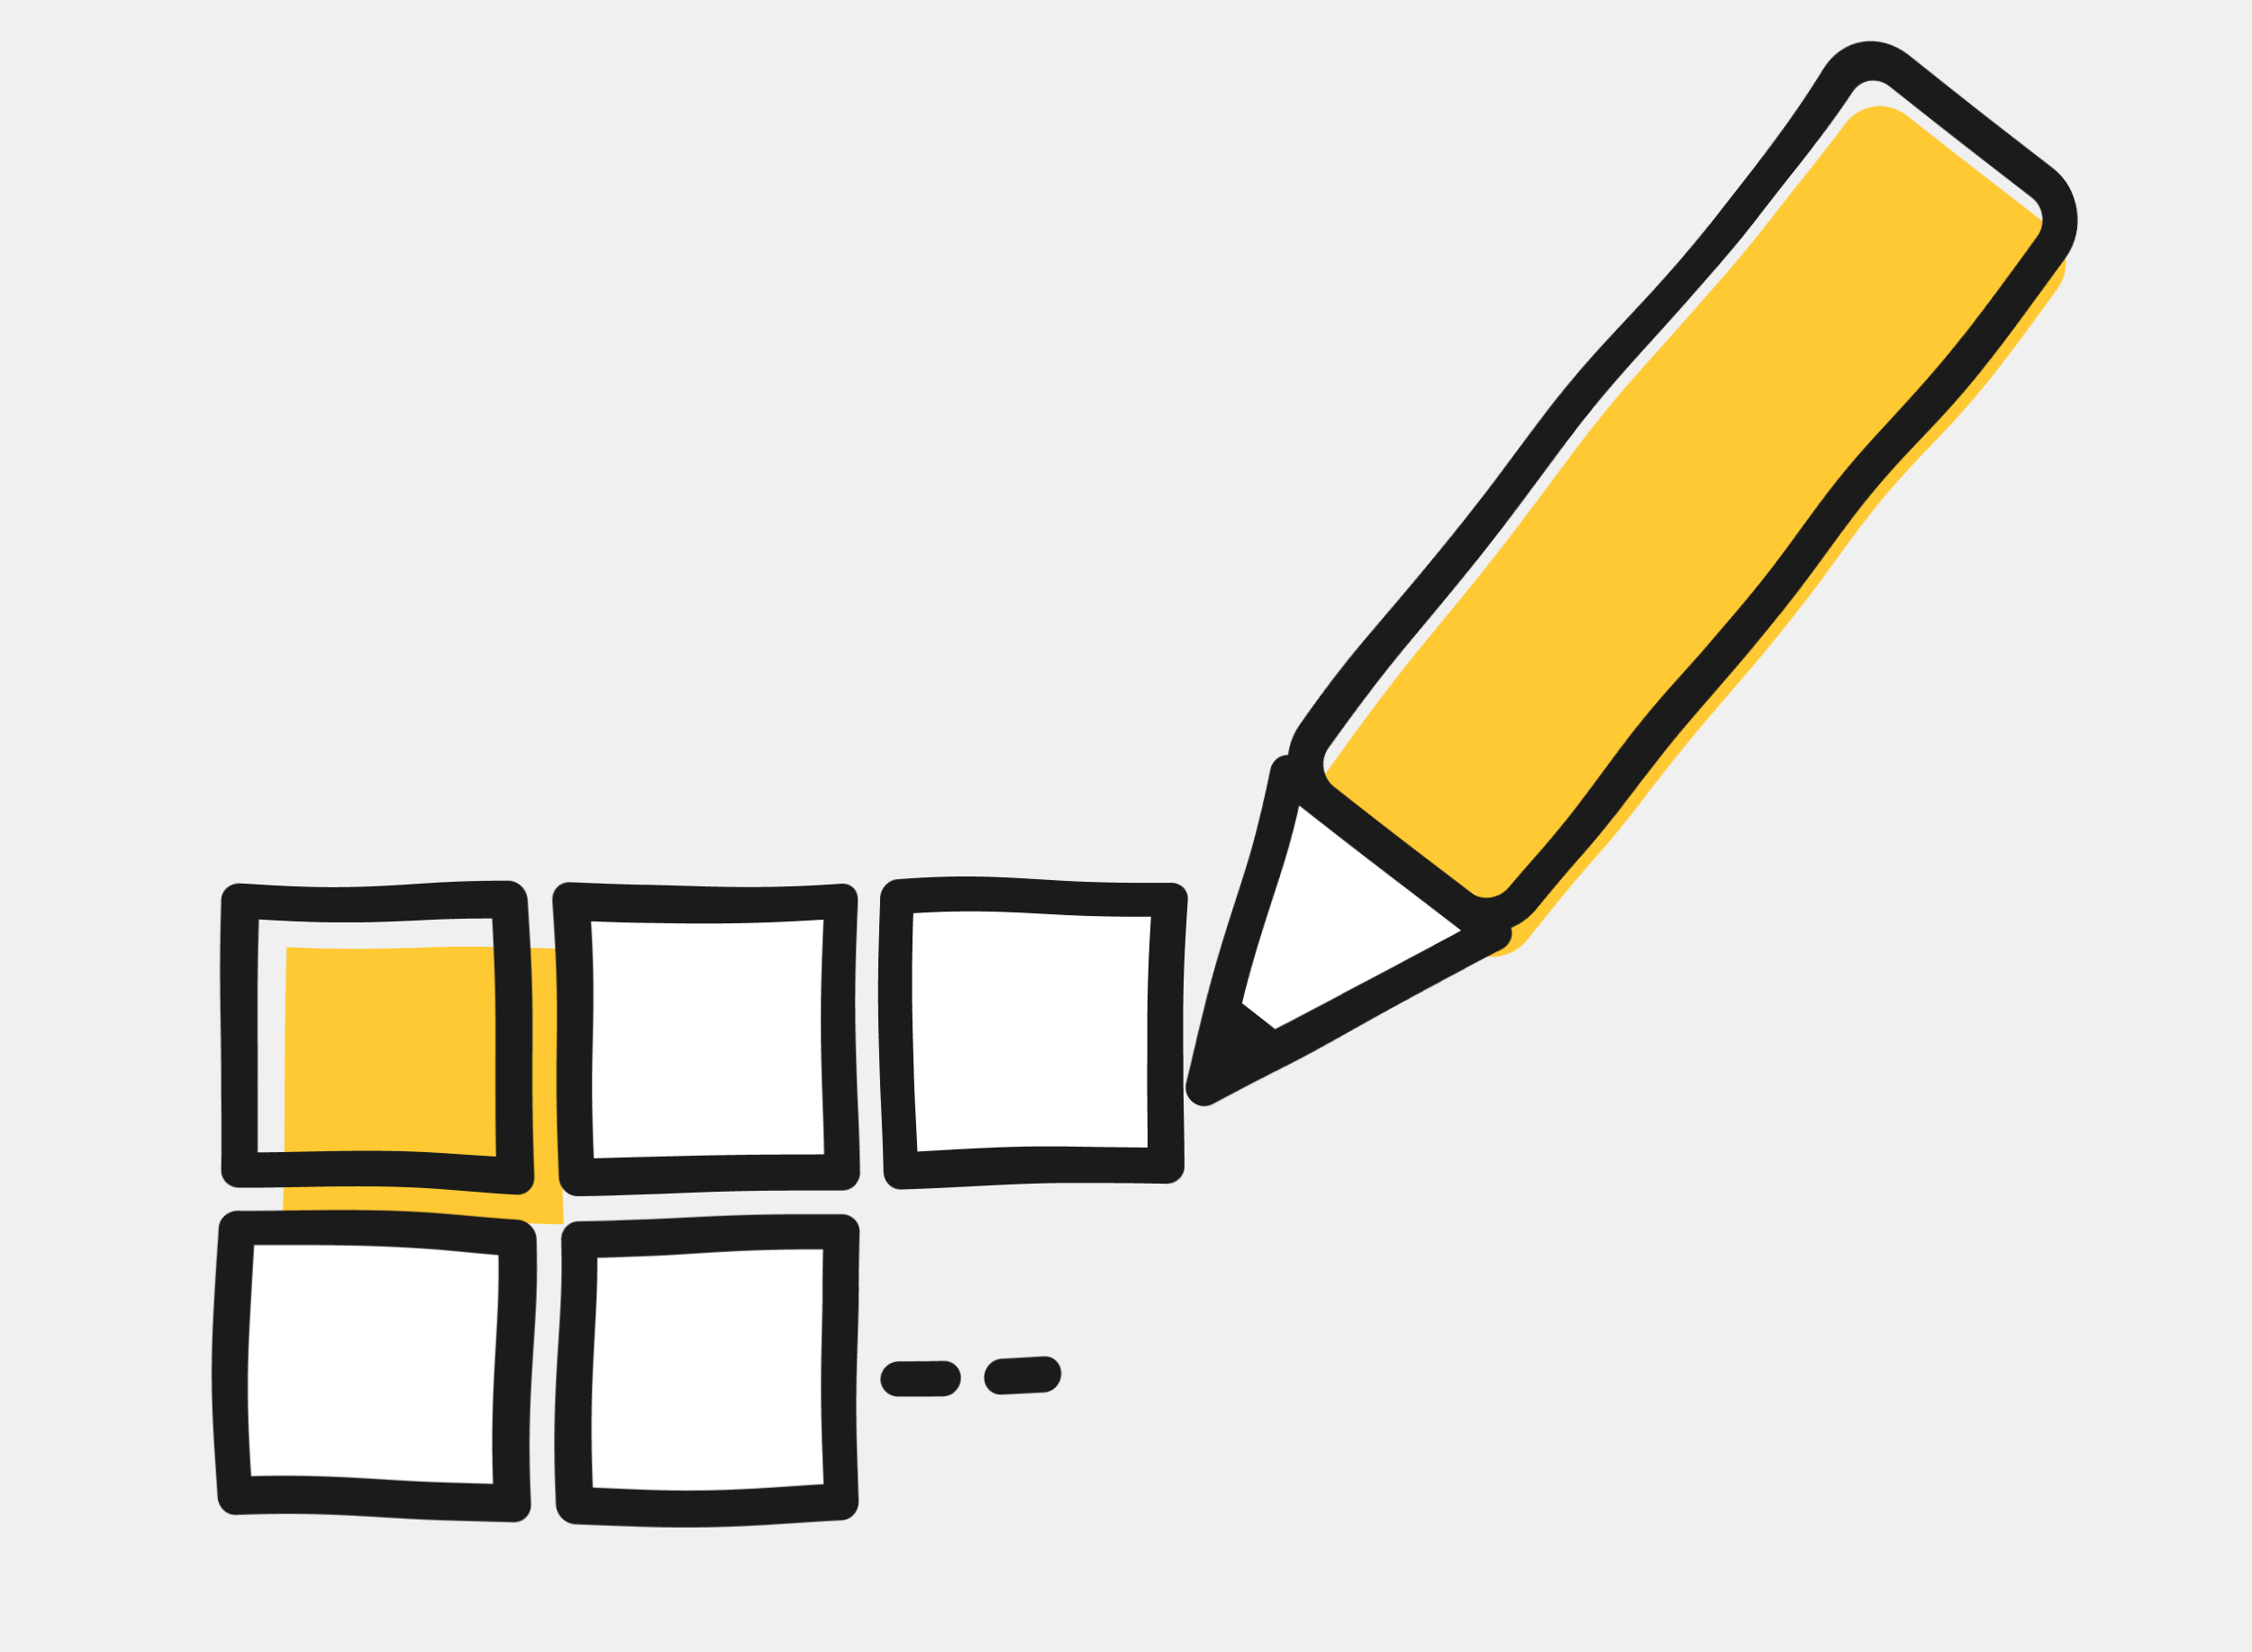
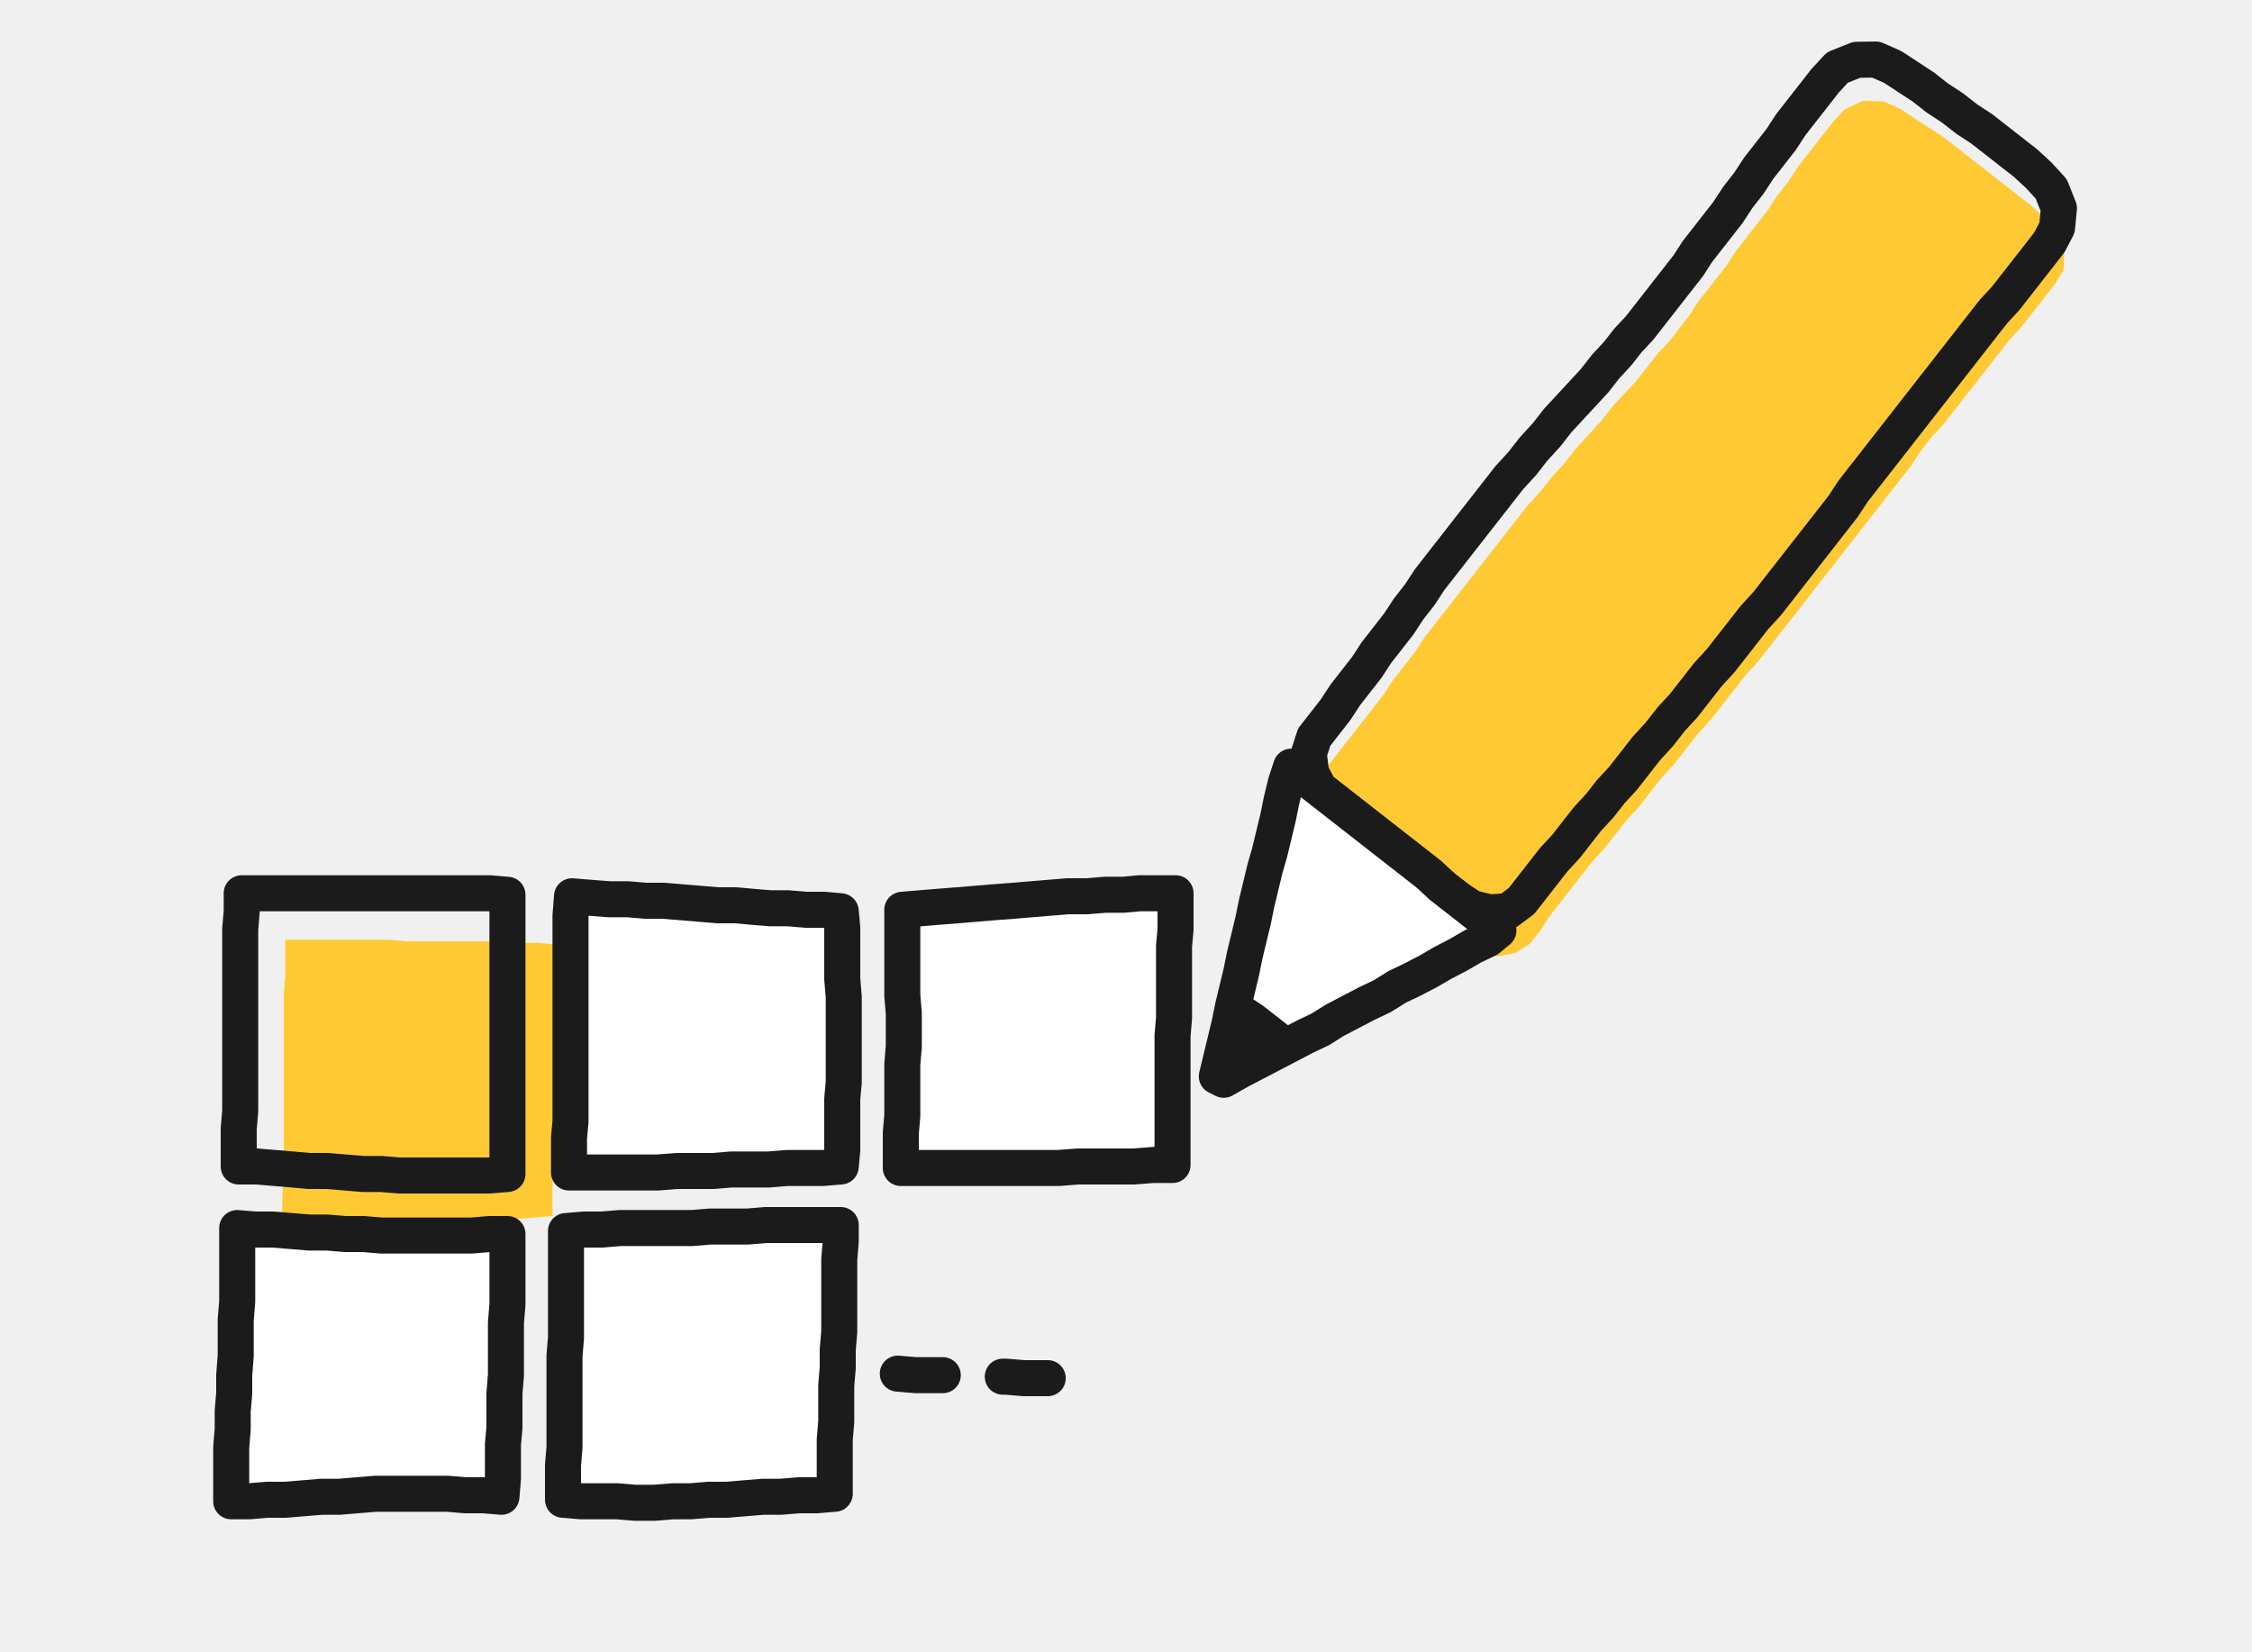
<svg xmlns="http://www.w3.org/2000/svg" viewBox="0 0 150 110" width="150" height="110">
-   <defs>
-     <filter id="rough" x="-20%" y="-20%" width="140%" height="140%">
-       <feTurbulence type="fractalNoise" baseFrequency="0.035" numOctaves="2" seed="7" />
-       <feDisplacementMap in="SourceGraphic" scale="2.4" />
-     </filter>
-   </defs>
-   <g filter="url(#rough)">
-     <rect x="19" y="63" width="18" height="18" fill="#FFC933" />
-     <rect x="16" y="60" width="18" height="18" fill="none" stroke="#1B1B1B" stroke-width="2.4" stroke-linecap="round" stroke-linejoin="round" />
-     <rect x="38" y="60" width="18" height="18" fill="#FFFFFF" stroke="#1B1B1B" stroke-width="2.4" stroke-linecap="round" stroke-linejoin="round" />
-     <rect x="60" y="60" width="18" height="18" fill="#FFFFFF" stroke="#1B1B1B" stroke-width="2.4" stroke-linecap="round" stroke-linejoin="round" />
-     <rect x="16" y="82" width="18" height="18" fill="#FFFFFF" stroke="#1B1B1B" stroke-width="2.4" stroke-linecap="round" stroke-linejoin="round" />
-     <rect x="38" y="82" width="18" height="18" fill="#FFFFFF" stroke="#1B1B1B" stroke-width="2.4" stroke-linecap="round" stroke-linejoin="round" />
-     <path d="M60 92 l12 0" fill="none" stroke="#1B1B1B" stroke-width="2.4" stroke-linecap="round" stroke-linejoin="round" stroke-dasharray="3 4" />
+   <g>
+     <path fill="#FFC933" d="M19 62.6L20.1 62.6 21.3 62.6 22.4 62.6 23.6 62.6 24.7 62.6 25.9 62.6 27.1 62.7 28.3 62.7 29.5 62.7 30.7 62.7 32 62.7 33.2 62.7 34.5 62.8 35.7 62.8 37 62.9 37 64.1 37 65.4 37 66.7 37 68 37 69.2 37 70.5 37 71.7 36.9 72.9 36.9 74.1 36.9 75.3 36.9 76.4 36.9 77.6 36.8 78.7 36.8 79.9 36.8 81 35.6 81.1 34.4 81.2 33.2 81.2 32 81.2 30.8 81.3 29.6 81.3 28.4 81.3 27.2 81.3 26 81.3 24.8 81.2 23.6 81.2 22.4 81.1 21.2 81.1 20 81 18.8 80.9 18.8 79.7 18.9 78.5 18.9 77.2 18.9 76 18.9 74.8 18.9 73.5 18.9 72.3 18.9 71.1 18.9 69.9 18.9 68.6 18.9 67.4 18.9 66.2 19 65 19 63.8Z" />
+     <path fill="none" stroke="#1B1B1B" stroke-width="2.4" stroke-linecap="round" stroke-linejoin="round" d="M16.1 59.5L17.2 59.5 18.4 59.5 19.6 59.5 20.7 59.5 21.9 59.5 23 59.5 24.2 59.5 25.3 59.5 26.5 59.5 27.7 59.5 28.9 59.5 30.1 59.5 31.3 59.5 32.6 59.5 33.8 59.6 33.8 60.8 33.8 62.1 33.8 63.4 33.8 64.7 33.8 66 33.8 67.3 33.8 68.5 33.8 69.8 33.8 71 33.8 72.3 33.8 73.5 33.8 74.7 33.8 75.9 33.8 77 33.8 78.2 32.6 78.3 31.4 78.3 30.2 78.3 29 78.3 27.8 78.3 26.6 78.3 25.4 78.2 24.2 78.2 23 78.1 21.8 78 20.6 78 19.5 77.9 18.3 77.8 17.1 77.7 15.9 77.7 15.9 76.4 15.9 75.2 16 74 16 72.7 16 71.5 16 70.3 16 69.1 16 67.9 16 66.7 16 65.5 16 64.3 16 63.1 16 61.9 16.1 60.7Z" />
+     <path fill="#FFFFFF" stroke="#1B1B1B" stroke-width="2.4" stroke-linecap="round" stroke-linejoin="round" d="M38.1 59.7L39.3 59.8 40.6 59.9 41.8 59.9 43 60 44.2 60 45.4 60.1 46.6 60.2 47.8 60.3 49 60.3 50.1 60.4 51.3 60.5 52.5 60.5 53.7 60.6 54.9 60.6 56 60.7 56.1 61.8 56.1 63 56.1 64.1 56.1 65.2 56.2 66.4 56.2 67.5 56.2 68.6 56.2 69.8 56.2 70.9 56.2 72.1 56.1 73.2 56.1 74.4 56.1 75.5 56.1 76.6 56 77.7 54.8 77.8 53.6 77.8 52.4 77.8 51.2 77.9 49.9 77.9 48.7 77.9 47.5 78 46.3 78 45.1 78 43.8 78.1 42.7 78.1 41.5 78.1 40.3 78.1 39.1 78.1 37.9 78.1 37.9 77 37.9 75.8 38 74.7 38 73.5 38 72.3 38 71.1 38 69.9 38 68.6 38 67.4 38 66.1 38 64.8 38 63.5 38 62.3 38 61Z" />
+     <path fill="#FFFFFF" stroke="#1B1B1B" stroke-width="2.4" stroke-linecap="round" stroke-linejoin="round" d="M60.1 60.6L61.3 60.5 62.5 60.4 63.8 60.3 65 60.2 66.2 60.1 67.5 60 68.7 59.9 69.9 59.8 71.1 59.7 72.4 59.7 73.6 59.6 74.8 59.6 75.9 59.5 77.1 59.5 78.3 59.5 78.3 60.7 78.3 61.9 78.2 63 78.2 64.2 78.2 65.4 78.2 66.6 78.2 67.8 78.1 69 78.1 70.2 78.1 71.4 78.1 72.6 78.1 73.9 78.1 75.1 78.1 76.3 78.1 77.6 76.8 77.6 75.5 77.7 74.3 77.7 73 77.7 71.8 77.7 70.5 77.8 69.3 77.8 68.1 77.8 66.9 77.8 65.8 77.8 64.6 77.8 63.5 77.8 62.3 77.8 61.2 77.8 60 77.8 60 76.6 60 75.5 60.1 74.3 60.1 73.2 60.1 72 60.1 70.9 60.2 69.7 60.2 68.6 60.2 67.5 60.1 66.3 60.1 65.2 60.1 64 60.1 62.9 60.1 61.7Z" />
+     <path fill="#FFFFFF" stroke="#1B1B1B" stroke-width="2.4" stroke-linecap="round" stroke-linejoin="round" d="M15.8 81.8L17 81.9 18.2 81.9 19.4 82 20.6 82.1 21.8 82.1 23 82.2 24.2 82.2 25.4 82.3 26.6 82.3 27.8 82.3 29 82.3 30.2 82.3 31.4 82.3 32.6 82.2 33.8 82.2 33.8 83.3 33.8 84.5 33.8 85.7 33.8 86.9 33.7 88.1 33.7 89.3 33.7 90.5 33.7 91.6 33.6 92.8 33.6 93.9 33.6 95.1 33.5 96.2 33.5 97.4 33.5 98.5 33.4 99.7 32.2 99.6 31 99.6 29.8 99.5 28.6 99.5 27.4 99.5 26.2 99.5 25 99.5 23.8 99.6 22.6 99.7 21.4 99.7 20.2 99.8 19 99.9 17.8 99.9 16.6 100 15.4 100 15.4 98.8 15.4 97.6 15.4 96.4 15.5 95.2 15.5 94 15.6 92.8 15.6 91.6 15.7 90.3 15.7 89.1 15.7 87.9 15.8 86.7 15.8 85.5 15.8 84.3 15.8 83.1Z" />
+     <path fill="#FFFFFF" stroke="#1B1B1B" stroke-width="2.4" stroke-linecap="round" stroke-linejoin="round" d="M37.7 82L38.9 81.9 40.1 81.9 41.3 81.8 42.5 81.8 43.7 81.8 44.9 81.8 46.1 81.8 47.3 81.7 48.6 81.7 49.8 81.7 51 81.6 52.3 81.6 53.5 81.6 54.7 81.6 56 81.6 56 82.7 55.9 83.9 55.9 85.1 55.9 86.3 55.9 87.5 55.9 88.7 55.8 89.9 55.8 91.1 55.7 92.3 55.7 93.5 55.7 94.7 55.6 95.9 55.6 97.1 55.6 98.3 55.6 99.5 54.4 99.6 53.2 99.6 52 99.7 50.8 99.7 49.6 99.8 48.4 99.9 47.2 99.9 46 100 44.8 100 43.6 100.1 42.3 100.1 41.1 100 39.9 100 38.7 100 37.5 99.9 37.5 98.7 37.5 97.6 37.6 96.4 37.6 95.2 37.6 94 37.6 92.8 37.6 91.5 37.6 90.3 37.7 89.1 37.7 87.9 37.7 86.7 37.7 85.5 37.7 84.3 37.7 83.1Z" />
+     <path fill="none" stroke="#1B1B1B" stroke-width="2.4" stroke-linecap="round" stroke-linejoin="round" stroke-dasharray="3 4" d="M59.8 91.5L61 91.6 62.2 91.6 63.4 91.6 64.6 91.7 65.8 91.7 67 91.7 68.2 91.8 69.4 91.8 70.6 91.8 71.9 91.8" />
    <g transform="rotate(38 110 40)">
-       <rect x="100" y="4" width="18" height="62" rx="3" fill="#FFC933" />
-       <rect x="98" y="2" width="18" height="62" rx="3" fill="none" stroke="#1B1B1B" stroke-width="2.4" stroke-linecap="round" stroke-linejoin="round" />
-       <path d="M98 64 L107 84 L116 64Z" fill="#FFFFFF" stroke="#1B1B1B" stroke-width="2.4" stroke-linecap="round" stroke-linejoin="round" />
-       <path d="M104 78 L107 84 L110 78Z" fill="#1B1B1B" />
+       <path fill="#FFC933" d="M102.8 4L104 3.9 105.2 3.8 106.4 3.7 107.6 3.7 108.8 3.7 110.1 3.7 111.3 3.7 112.6 3.7 113.8 3.7 115.1 3.8 116.3 4 117.4 4.8 118.1 5.8 118.2 6.9 118.2 8.1 118.2 9.3 118.2 10.4 118.1 11.6 118.1 12.8 118.1 14 118.1 15.2 118.1 16.4 118.1 17.6 118.1 18.8 118 19.9 118 21.1 118.1 22.3 118.1 23.4 118.1 24.6 118.1 25.8 118.1 26.9 118.1 28.1 118.1 29.3 118.1 30.4 118.1 31.6 118.1 32.8 118.1 34 118.1 35.2 118.1 36.4 118.1 37.6 118.1 38.8 118 40 118 41.3 118 42.5 118 43.8 117.9 45.1 117.9 46.4 117.9 47.6 117.8 48.9 117.8 50.1 117.8 51.4 117.7 52.6 117.7 53.8 117.7 54.9 117.6 56.1 117.6 57.3 117.6 58.4 117.6 59.6 117.6 60.7 117.7 61.9 117.7 63 117.3 64.1 116.5 65 115.3 65.4 114.1 65.5 112.9 65.5 111.7 65.5 110.5 65.5 109.3 65.5 108.1 65.5 106.9 65.5 105.7 65.5 104.6 65.5 103.4 65.5 102.3 65.4 101.1 65 100.3 64.1 99.9 62.9 99.8 61.8 99.8 60.6 99.8 59.5 99.8 58.3 99.8 57.1 99.8 55.9 99.7 54.8 99.7 53.6 99.7 52.4 99.6 51.2 99.6 50 99.6 48.8 99.6 47.6 99.6 46.3 99.6 45.1 99.6 43.9 99.6 42.7 99.6 41.4 99.6 40.2 99.7 38.9 99.7 37.7 99.8 36.4 99.8 35.2 99.9 33.9 100 32.7 100 31.4 100.1 30.2 100.2 29.1 100.2 27.9 100.2 26.8 100.3 25.7 100.3 24.6 100.3 23.5 100.2 22.5 100.2 21.4 100.2 20.4 100.2 19.3 100.1 18.2 100.1 17.1 100.1 16 100.1 14.8 100 13.6 100 12.4 99.9 11.1 99.9 9.9 99.9 8.7 99.9 7.5 100 6.3 100.6 5.1 101.7 4.3Z" />
+       <path fill="none" stroke="#1B1B1B" stroke-width="2.4" stroke-linecap="round" stroke-linejoin="round" d="M100.8 2.1L102 2 103.2 1.9 104.4 1.9 105.6 1.8 106.8 1.8 108 1.7 109.2 1.7 110.4 1.7 111.7 1.7 112.9 1.8 114.1 2 115.3 2.7 116 3.8 116.2 4.9 116.2 6.1 116.2 7.3 116.2 8.4 116.2 9.6 116.1 10.8 116.1 12 116.1 13.2 116.1 14.4 116.1 15.5 116.1 16.7 116.1 17.9 116.1 19.1 116.1 20.3 116.1 21.4 116.1 22.6 116.1 23.7 116.1 24.9 116.1 26 116.2 27.2 116.2 28.3 116.2 29.5 116.2 30.7 116.2 31.9 116.2 33.1 116.2 34.2 116.2 35.4 116.1 36.7 116.1 37.9 116.1 39.1 116.1 40.3 116 41.6 116 42.9 116 44.2 115.9 45.4 115.9 46.7 115.8 48 115.8 49.2 115.8 50.5 115.7 51.7 115.7 52.9 115.6 54.1 115.6 55.3 115.6 56.4 115.5 57.6 115.5 58.8 115.5 59.9 115.5 61.1 115.2 62.2 114.3 63 113.2 63.5 112 63.6 110.8 63.6 109.6 63.5 108.4 63.5 107.2 63.5 106.1 63.5 104.9 63.5 103.8 63.5 102.6 63.5 101.4 63.5 100.3 63.5 99.2 63 98.3 62.1 97.9 61 97.9 59.9 97.9 58.7 97.8 57.5 97.8 56.4 97.8 55.2 97.7 54 97.7 52.8 97.7 51.6 97.6 50.4 97.6 49.2 97.5 48 97.5 46.7 97.5 45.5 97.5 44.3 97.5 43.1 97.5 41.8 97.5 40.6 97.5 39.4 97.6 38.1 97.6 36.9 97.7 35.6 97.7 34.4 97.8 33.2 97.9 32 98 30.8 98 29.6 98.1 28.4 98.1 27.3 98.2 26.2 98.2 25.1 98.2 24.1 98.2 23 98.2 22 98.2 20.9 98.1 19.8 98.1 18.8 98.1 17.6 98.1 16.5 98 15.3 98 14.1 97.9 12.9 97.9 11.7 97.9 10.5 97.8 9.3 97.8 8 97.8 6.8 97.8 5.6 97.9 4.4 98.6 3.2 99.6 2.4Z" />
+       <path fill="#FFFFFF" stroke="#1B1B1B" stroke-width="2.4" stroke-linecap="round" stroke-linejoin="round" d="M97.9 63.5L98.3 64.6 98.8 65.7 99.3 66.7 99.8 67.8 100.3 68.9 100.7 69.9 101.2 71 101.7 72.1 102.2 73.1 102.7 74.2 103.2 75.3 103.7 76.3 104.2 77.4 104.7 78.5 105.2 79.5 105.7 80.6 106.2 81.7 106.7 82.8 107.2 82.7 107.7 81.5 108.2 80.4 108.7 79.3 109.2 78.2 109.7 77.1 110.2 76.1 110.6 75 111.1 73.9 111.6 72.8 112.1 71.8 112.5 70.7 113 69.7 113.5 68.6 113.9 67.6 114.4 66.5 114.8 65.5 115.3 64.5 115.5 63.6 114.3 63.6 113.1 63.6 111.9 63.6 110.7 63.6 109.5 63.5 108.3 63.5 107.1 63.5 106 63.5 104.8 63.5 103.7 63.5 102.5 63.5 101.4 63.5 100.2 63.5 99 63.5Z" />
+       <path fill="#1B1B1B" d="M103.9 77.3L104.4 78.3 104.9 79.3 105.4 80.3 105.9 81.4 106.4 82.4 106.9 83.2 107.5 82.1 108 81 108.6 80 109.1 78.9 109.6 77.9 109.7 77.2 108.5 77.2 107.4 77.2 106.2 77.2 105 77.3Z" />
    </g>
  </g>
</svg>
